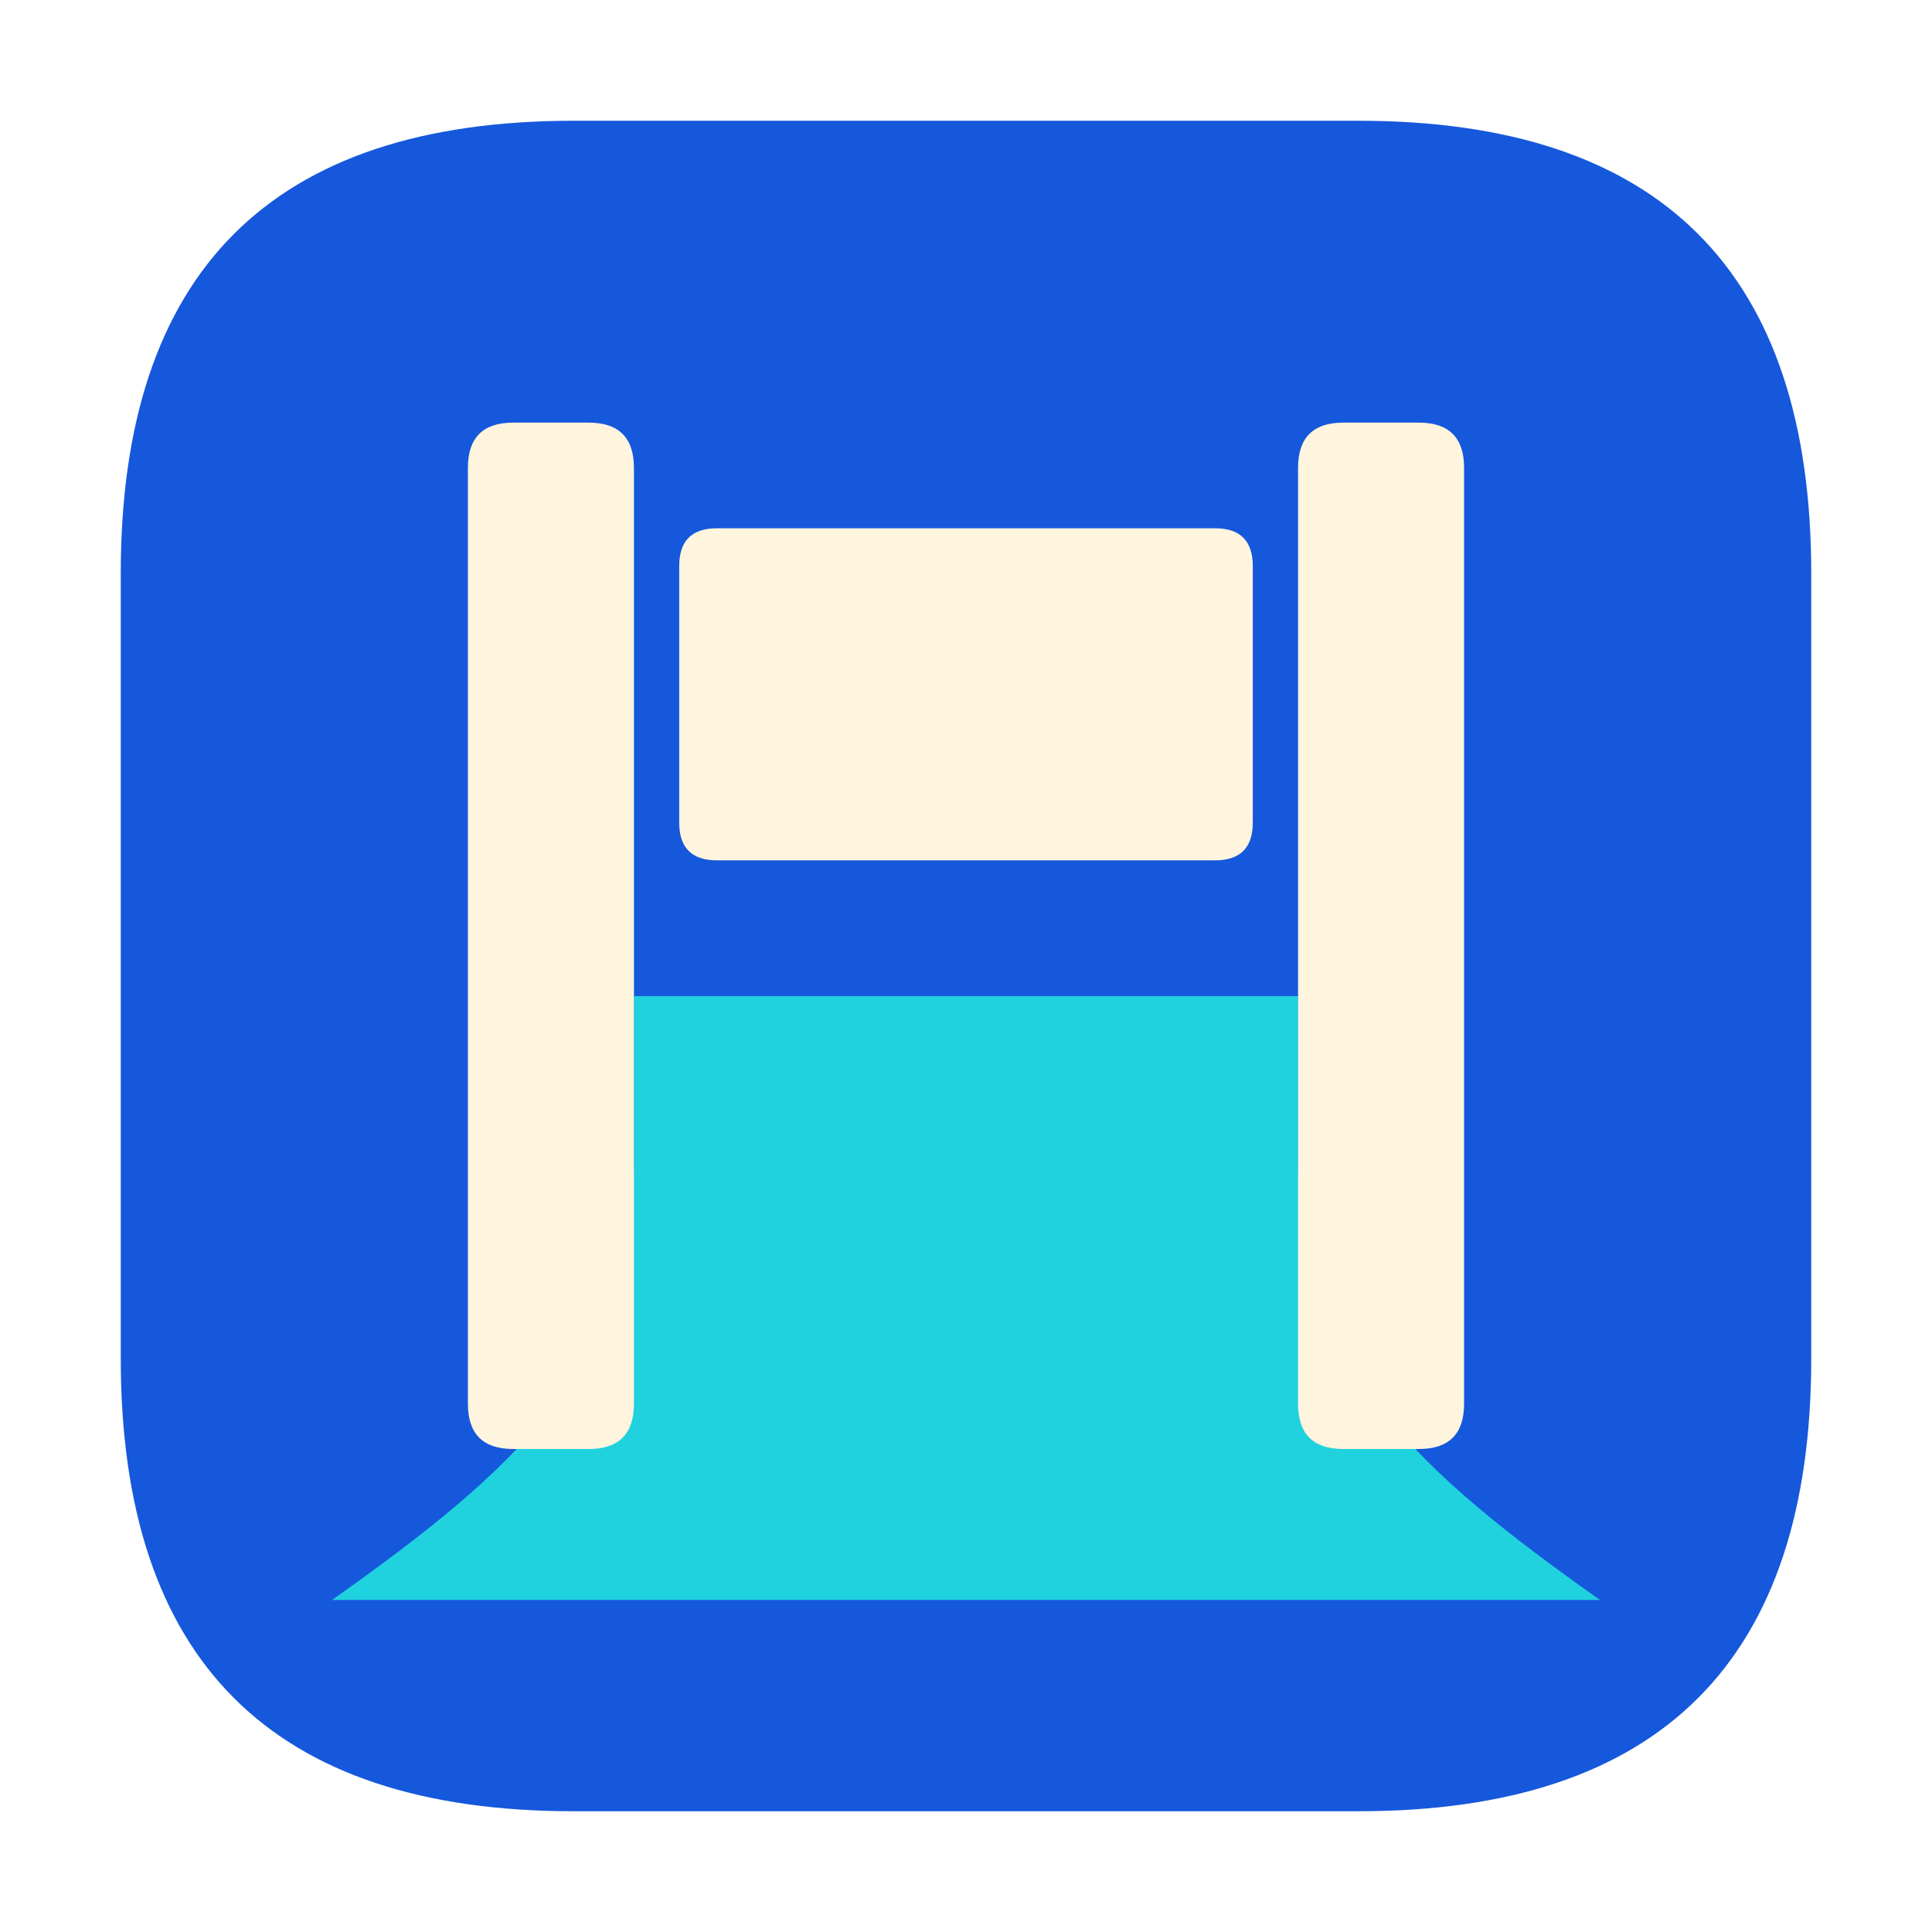
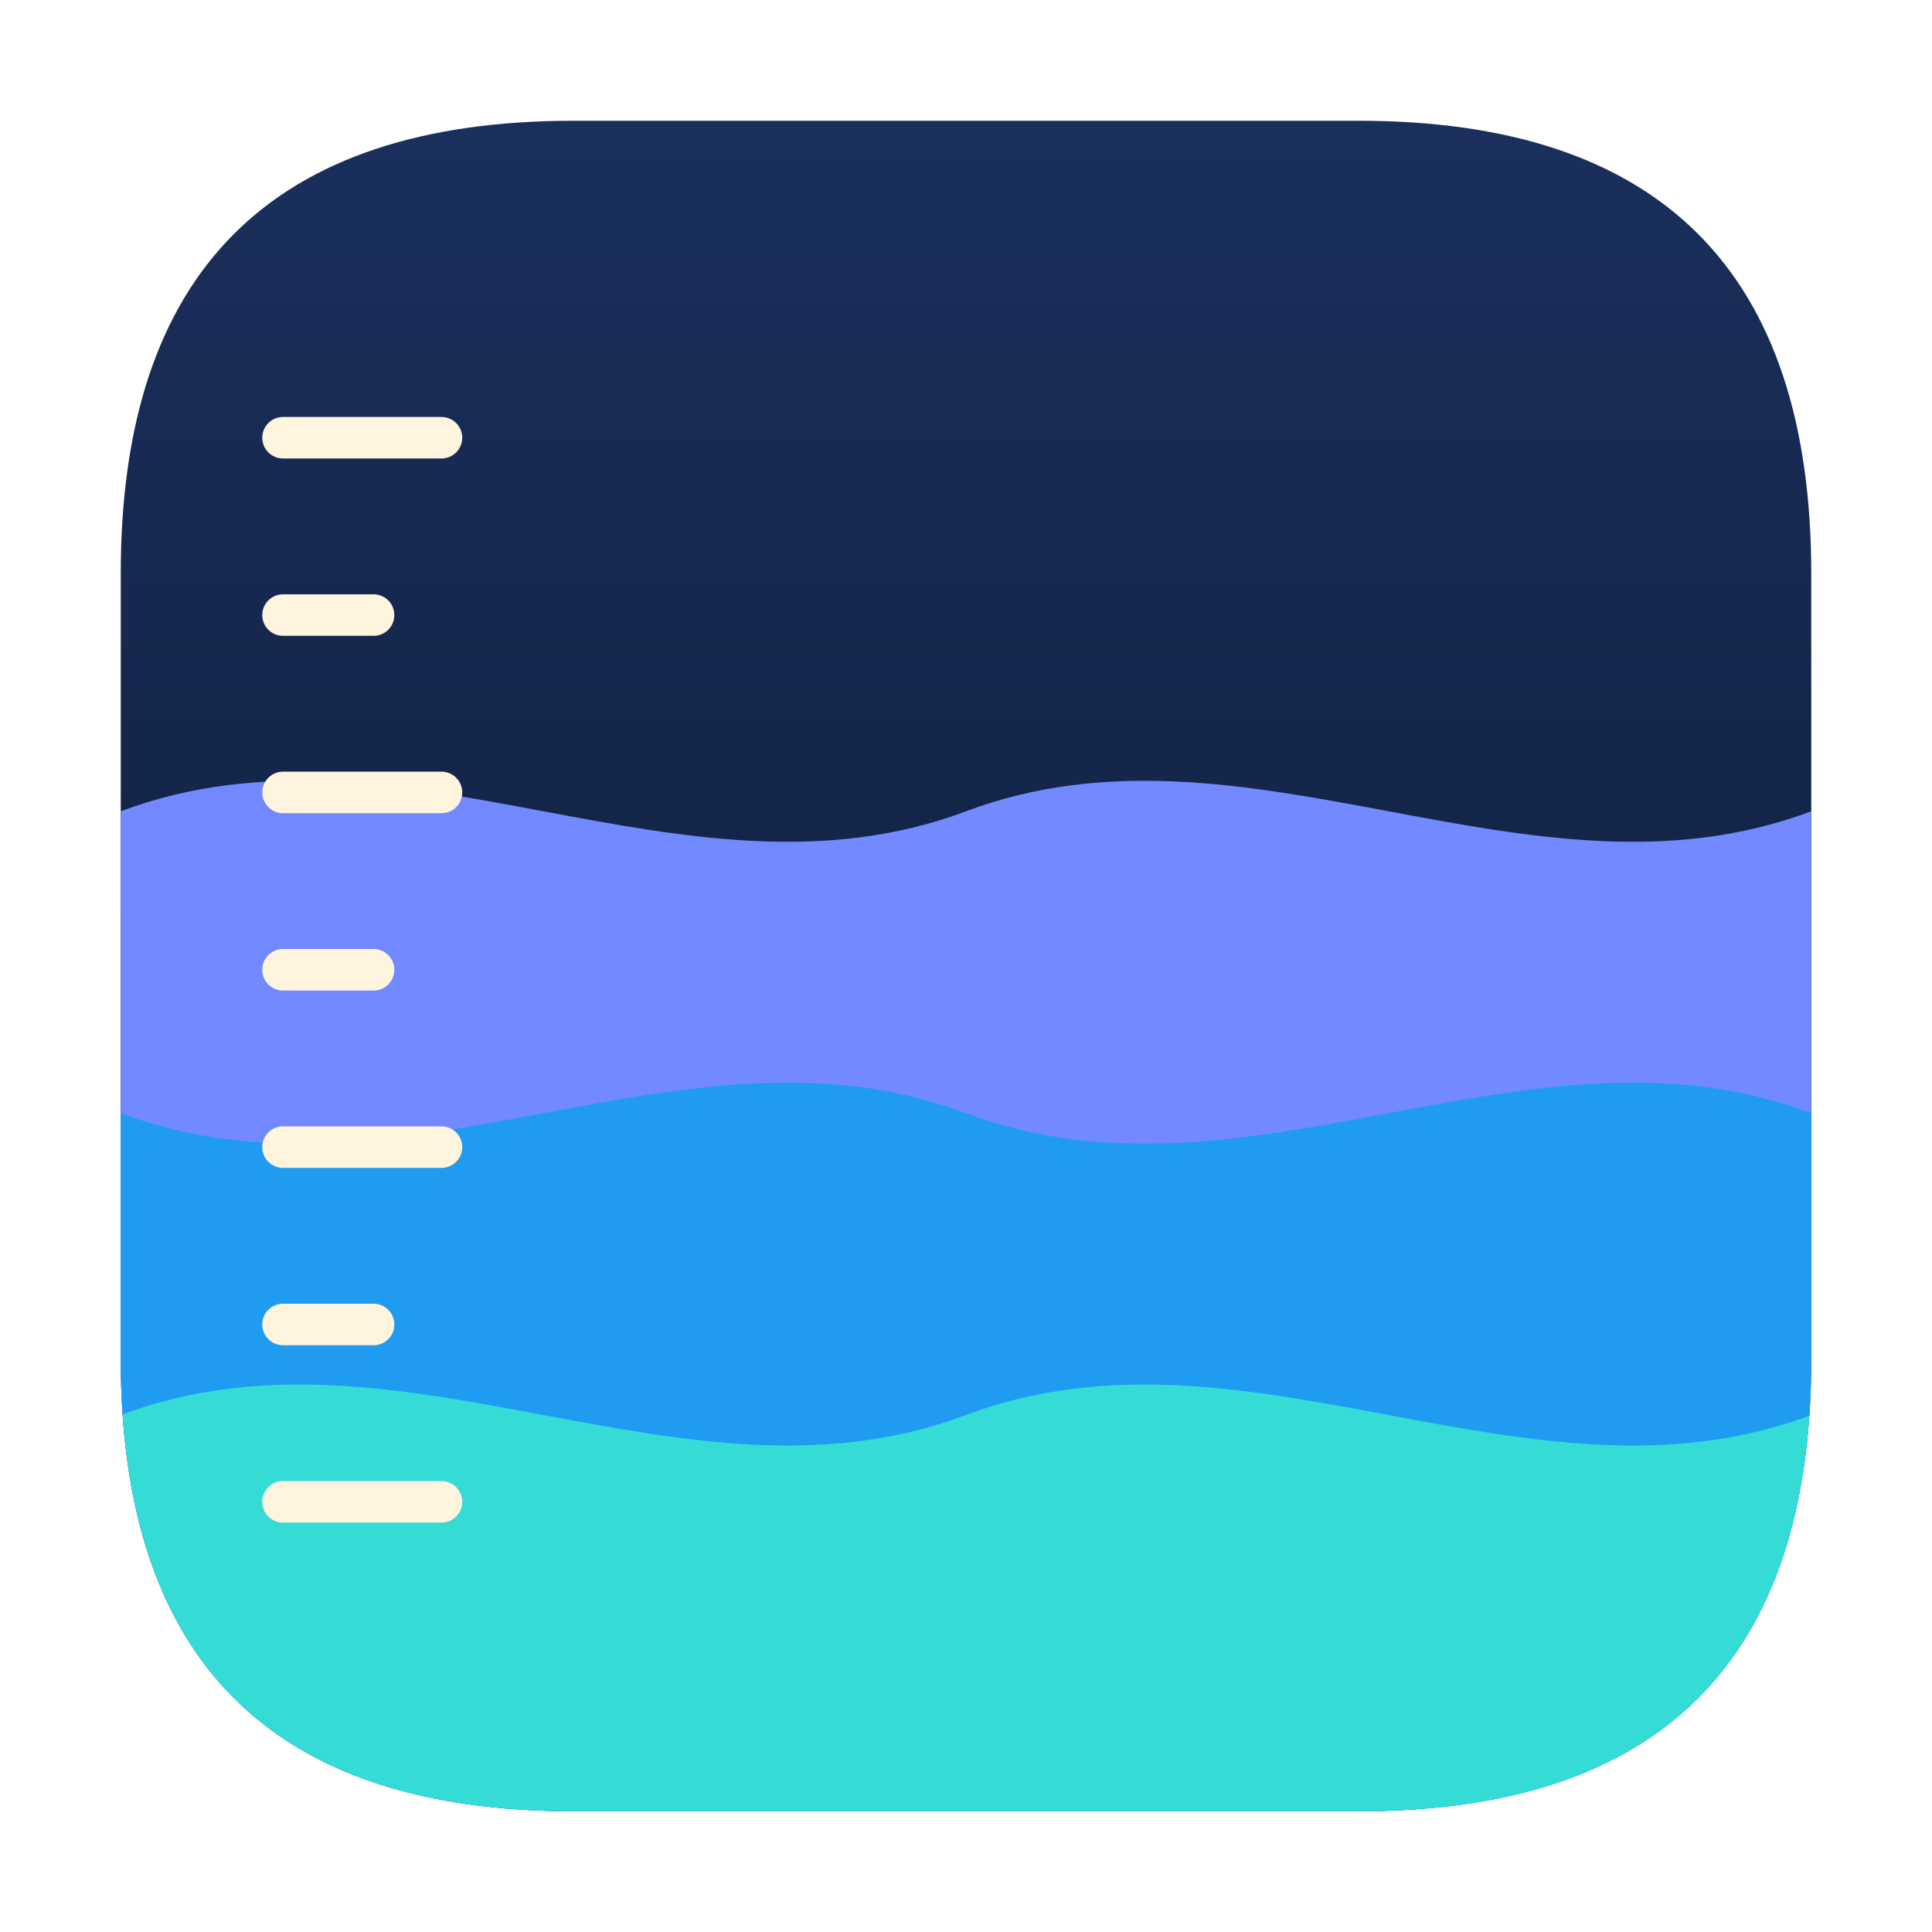
<svg xmlns="http://www.w3.org/2000/svg" width="1024" height="1024" viewBox="0 0 1024 1024">
-   <path id="tile" fill="#1658dc" d="M304 64 H720 C880 64 960 144 960 304 V720 C960 880 880 960 720 960 H304 C144 960 64 880 64 720 V304 C64 144 144 64 304 64 Z" />
-   <g id="gate">
-     <path id="water" fill="#20d2dd" d="M336 528 H688 V616 C688 724 752 780 848 848 H176 C272 780 336 724 336 616 Z" />
-     <g id="structure" fill="#fff4de">
-       <path id="post-1" d="M272 224 H312 Q336 224 336 248 V744 Q336 768 312 768 H272 Q248 768 248 744 V248 Q248 224 272 224 Z" />
-       <path id="post-2" d="M712 224 H752 Q776 224 776 248 V744 Q776 768 752 768 H712 Q688 768 688 744 V248 Q688 224 712 224 Z" />
-       <path id="blade" transform="translate(0 0)" d="M380 280 H644 Q664 280 664 300 V436 Q664 456 644 456 H380 Q360 456 360 436 V300 Q360 280 380 280 Z" />
-     </g>
+   <defs>
+     <linearGradient id="sky" x1="0" y1="0" x2="0" y2="1">
+       <stop offset="0" stop-color="#1a2f5c" />
+       <stop offset="1" stop-color="#0c1730" />
+     </linearGradient>
+     <clipPath id="tile-shape">
+       <path d="M304 64 H720 C880 64 960 144 960 304 V720 C960 880 880 960 720 960 H304 C144 960 64 880 64 720 V304 C64 144 144 64 304 64 Z" />
+     </clipPath>
+   </defs>
+   <g clip-path="url(#tile-shape)">
+     <rect id="tile" x="64" y="64" width="896" height="896" fill="url(#sky)" />
+     <path id="water-1" fill="#7389ff" d="M64 430 C213 374 363 486 512 430 C661 374 811 486 960 430 V960 H64 Z" />
+     <path id="water-2" fill="#1f9cf0" d="M64 590 C213 646 363 534 512 590 C661 646 811 534 960 590 V960 H64 Z" />
+     <path id="water-3" fill="#35dcd6" d="M64 750 C213 694 363 806 512 750 C661 694 811 806 960 750 V960 H64 Z" />
+   </g>
+   <g id="scale" fill="none" stroke="#fff4de" stroke-width="22" stroke-linecap="round">
+     <path d="M150 232 H234" />
+     <path d="M150 326 H198" />
+     <path d="M150 420 H234" />
+     <path d="M150 514 H198" />
+     <path d="M150 608 H234" />
+     <path d="M150 702 H198" />
+     <path d="M150 796 H234" />
  </g>
</svg>
